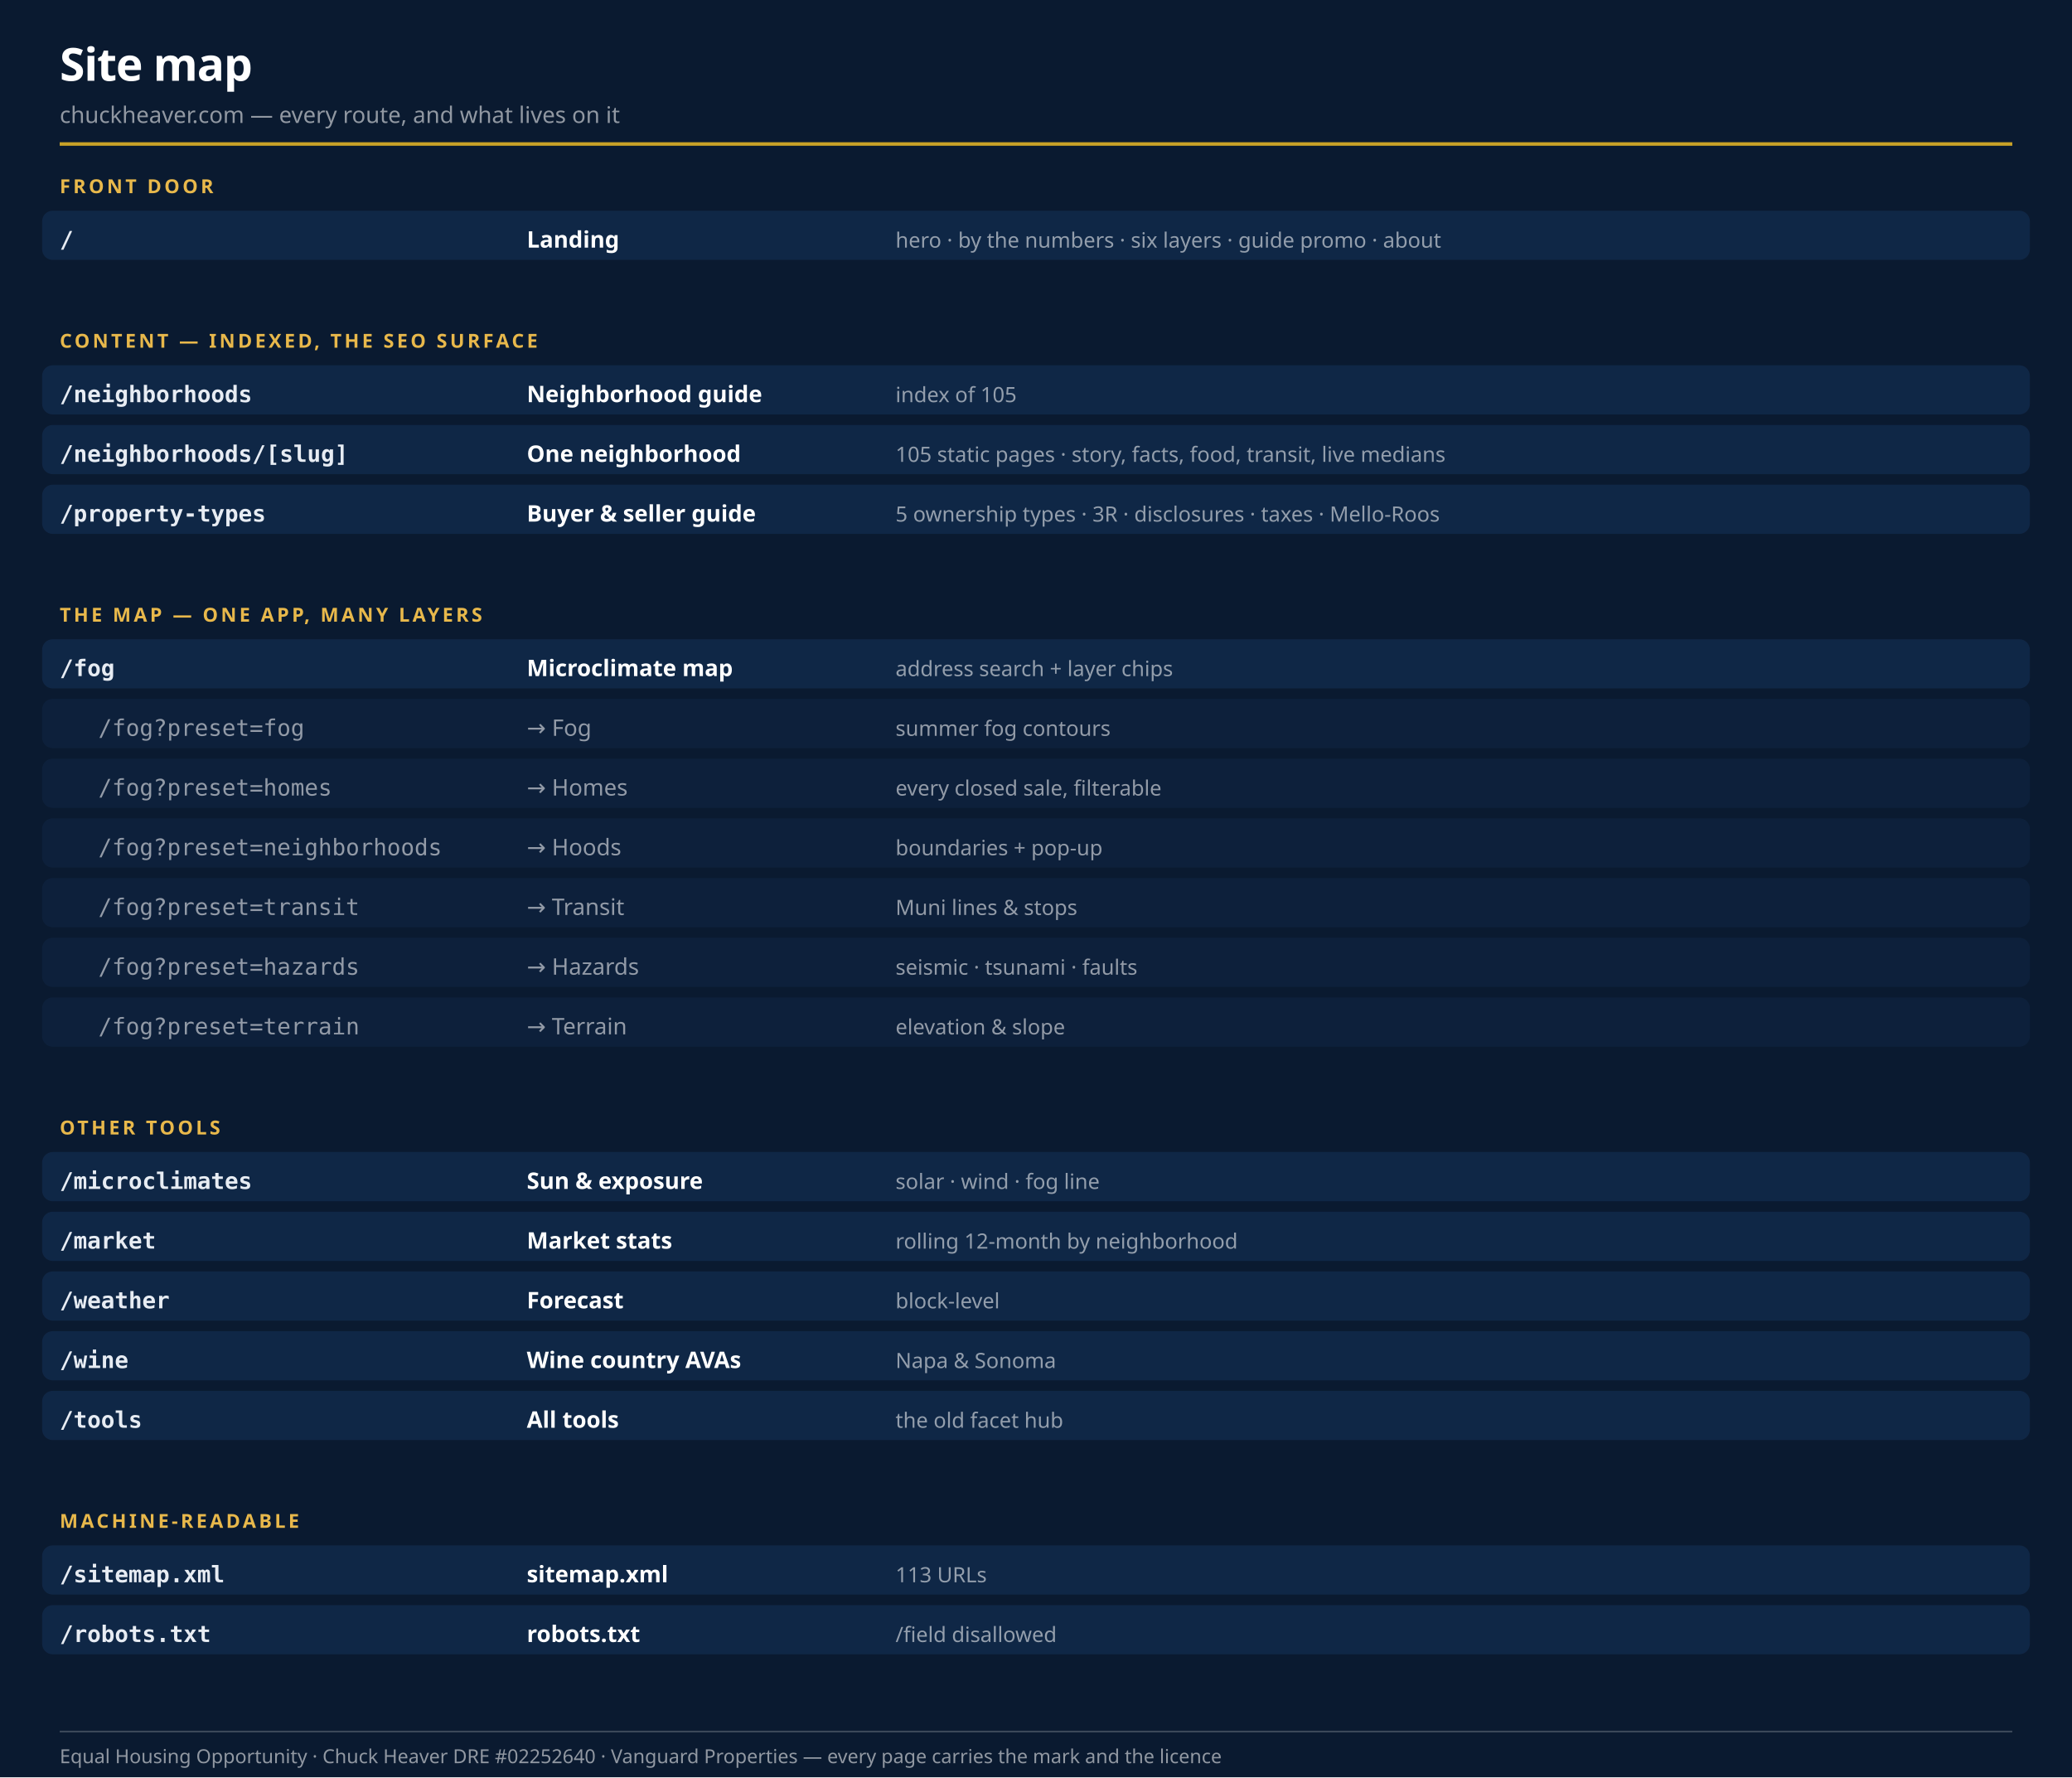
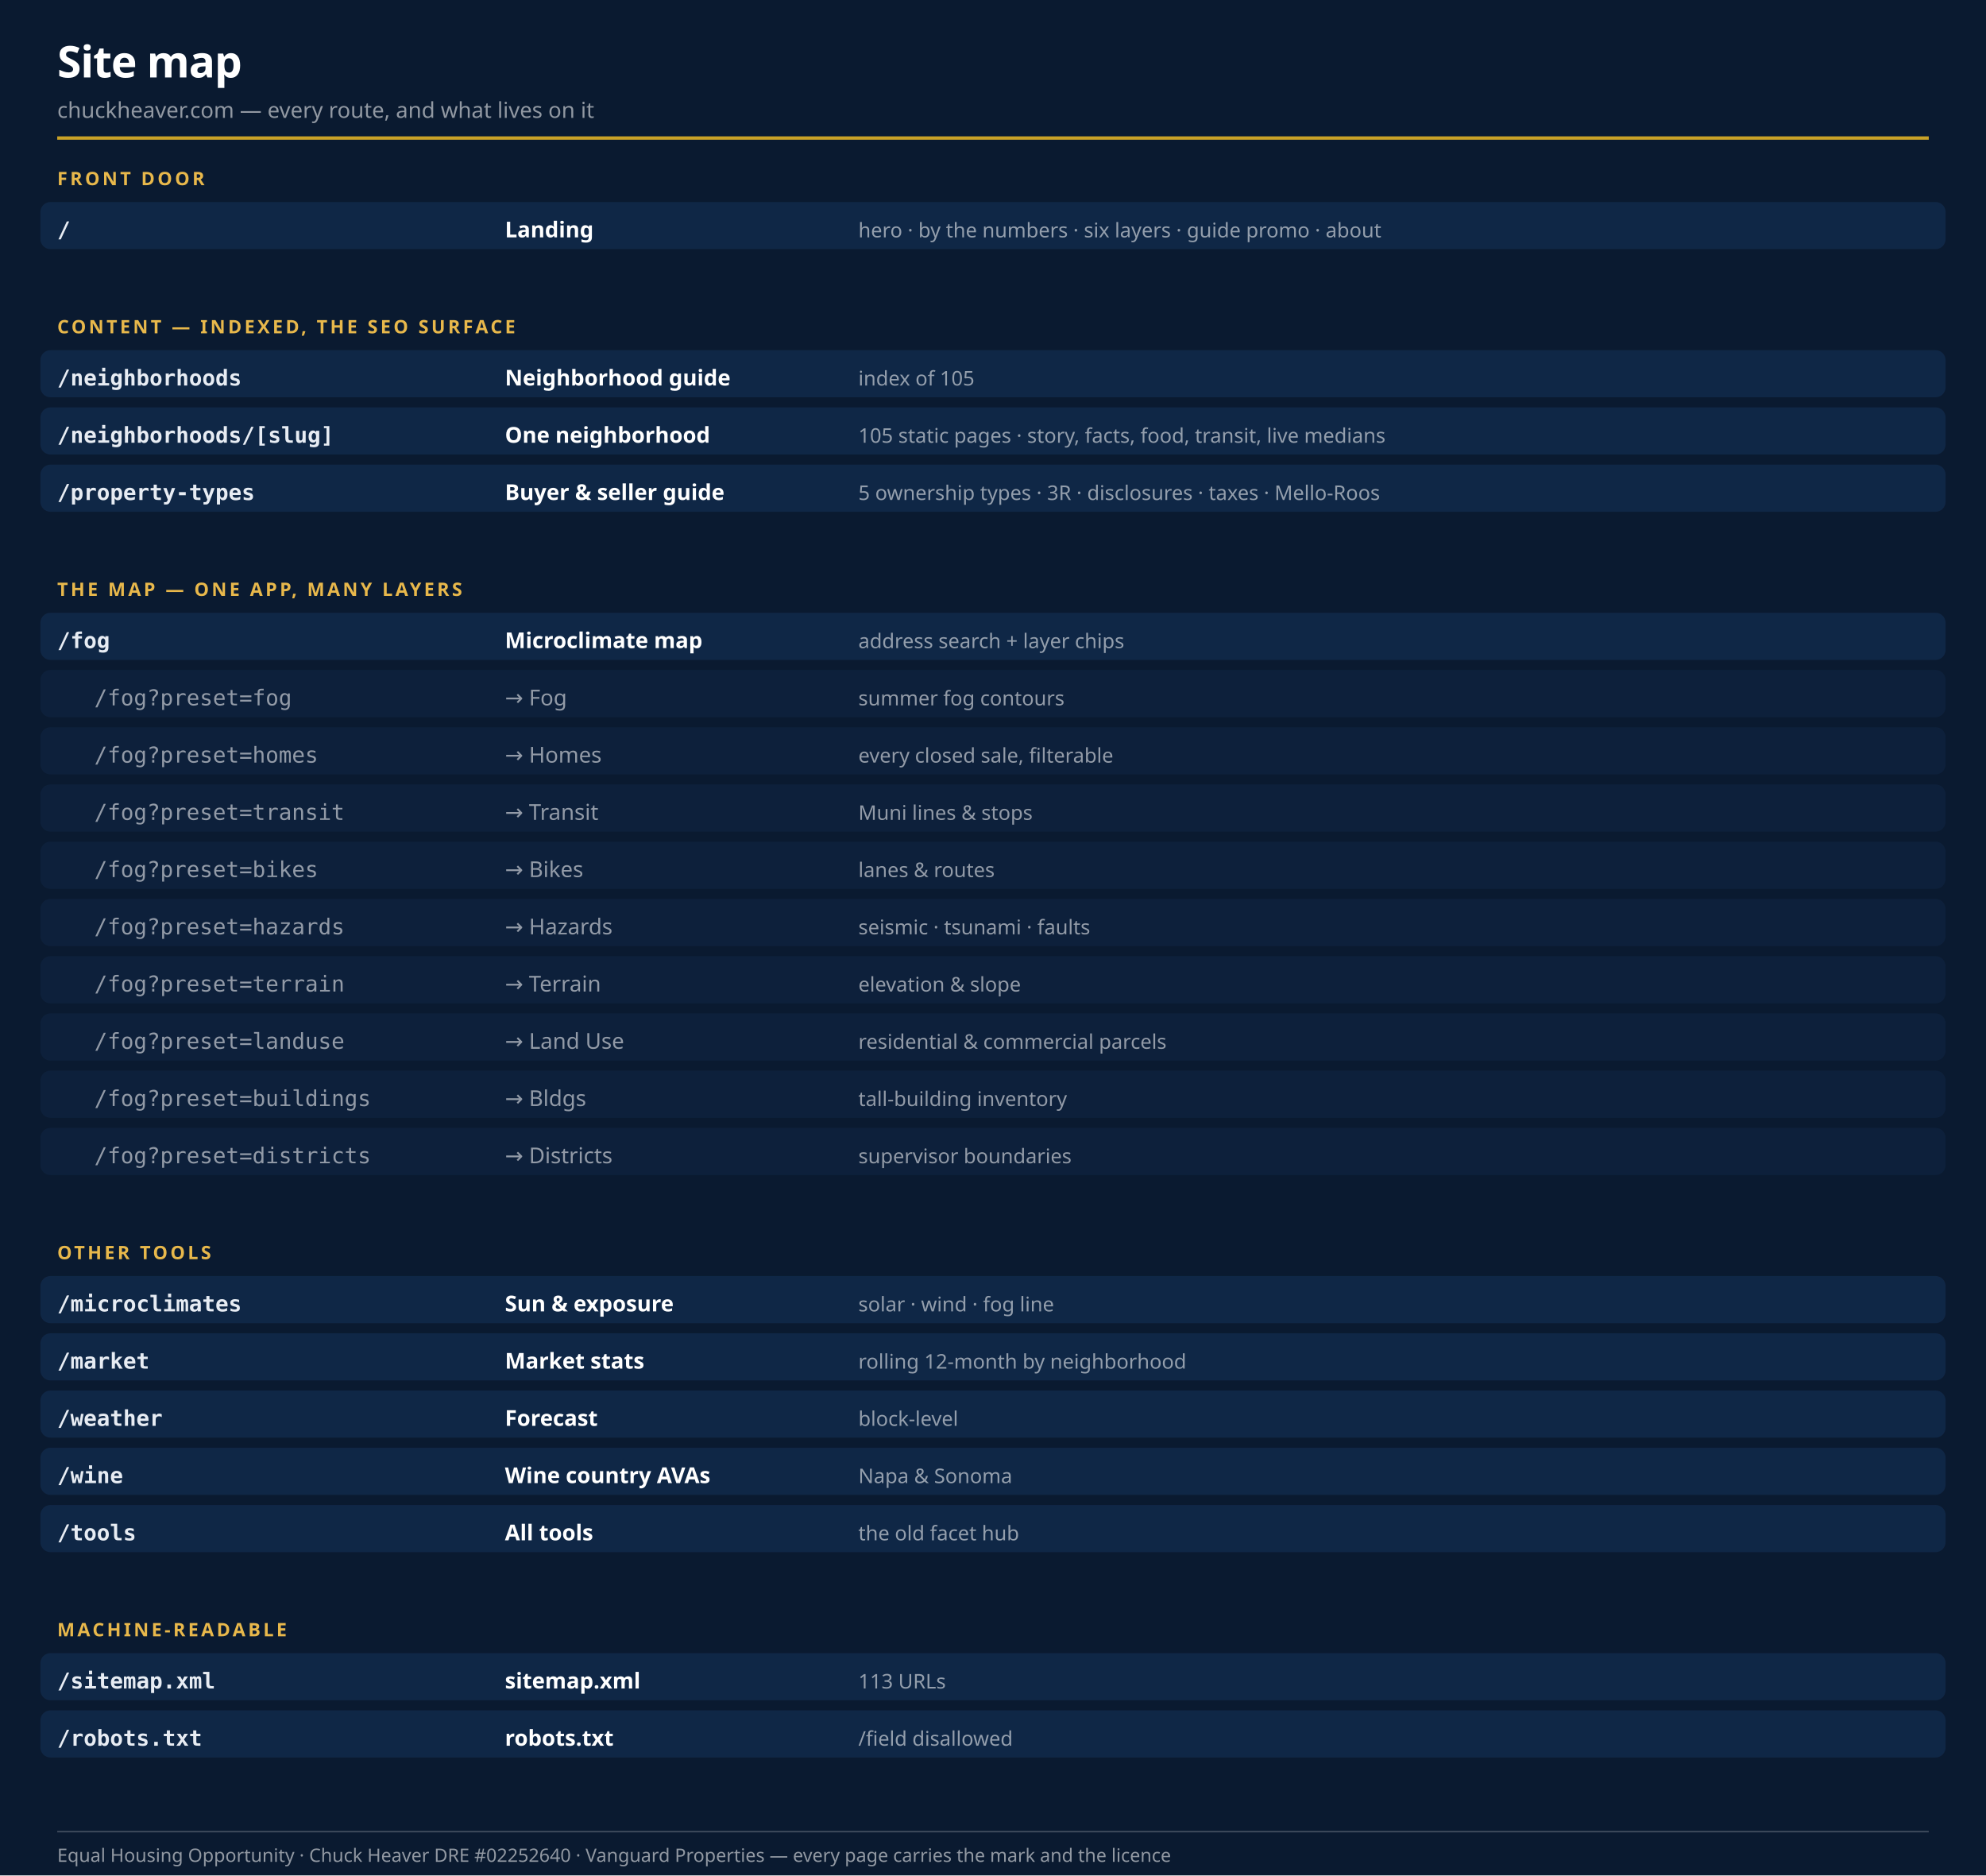
- <svg xmlns="http://www.w3.org/2000/svg" viewBox="0 0 1180 1012" width="1180" height="1012" font-family="'DM Sans',system-ui,sans-serif">
-   <rect width="1180" height="1012" fill="#0A1A30" />
+ <svg xmlns="http://www.w3.org/2000/svg" viewBox="0 0 1180 1114" width="1180" height="1114" font-family="'DM Sans',system-ui,sans-serif">
+   <rect width="1180" height="1114" fill="#0A1A30" />
  <text x="34" y="46" fill="#fff" font-size="26" font-weight="800" letter-spacing="-0.5">Site map</text>
  <text x="34" y="70" fill="rgba(255,255,255,0.55)" font-size="13">chuckheaver.com — every route, and what lives on it</text>
  <line x1="34" y1="82" x2="1146" y2="82" stroke="#C9A227" stroke-width="2" />
  <text x="34" y="110" fill="#E8B84B" font-size="11" font-weight="700" letter-spacing="1.6">FRONT DOOR</text>
  <rect x="24" y="120" width="1132" height="28" fill="#11294A" rx="6" opacity="0.85" />
  <text x="34" y="141" fill="#E7ECF3" font-size="13" font-weight="700" font-family="ui-monospace,SFMono-Regular,Menlo,monospace">/</text>
  <text x="300" y="141" fill="#fff" font-size="13" font-weight="600">Landing</text>
  <text x="510" y="141" fill="rgba(255,255,255,0.55)" font-size="12">hero · by the numbers · six layers · guide promo · about</text>
  <text x="34" y="198" fill="#E8B84B" font-size="11" font-weight="700" letter-spacing="1.6">CONTENT — INDEXED, THE SEO SURFACE</text>
  <rect x="24" y="208" width="1132" height="28" fill="#11294A" rx="6" opacity="0.85" />
  <text x="34" y="229" fill="#E7ECF3" font-size="13" font-weight="700" font-family="ui-monospace,SFMono-Regular,Menlo,monospace">/neighborhoods</text>
  <text x="300" y="229" fill="#fff" font-size="13" font-weight="600">Neighborhood guide</text>
  <text x="510" y="229" fill="rgba(255,255,255,0.55)" font-size="12">index of 105</text>
  <rect x="24" y="242" width="1132" height="28" fill="#11294A" rx="6" opacity="0.85" />
  <text x="34" y="263" fill="#E7ECF3" font-size="13" font-weight="700" font-family="ui-monospace,SFMono-Regular,Menlo,monospace">/neighborhoods/[slug]</text>
  <text x="300" y="263" fill="#fff" font-size="13" font-weight="600">One neighborhood</text>
  <text x="510" y="263" fill="rgba(255,255,255,0.55)" font-size="12">105 static pages · story, facts, food, transit, live medians</text>
  <rect x="24" y="276" width="1132" height="28" fill="#11294A" rx="6" opacity="0.85" />
  <text x="34" y="297" fill="#E7ECF3" font-size="13" font-weight="700" font-family="ui-monospace,SFMono-Regular,Menlo,monospace">/property-types</text>
  <text x="300" y="297" fill="#fff" font-size="13" font-weight="600">Buyer &amp; seller guide</text>
  <text x="510" y="297" fill="rgba(255,255,255,0.55)" font-size="12">5 ownership types · 3R · disclosures · taxes · Mello-Roos</text>
  <text x="34" y="354" fill="#E8B84B" font-size="11" font-weight="700" letter-spacing="1.6">THE MAP — ONE APP, MANY LAYERS</text>
  <rect x="24" y="364" width="1132" height="28" fill="#11294A" rx="6" opacity="0.85" />
  <text x="34" y="385" fill="#E7ECF3" font-size="13" font-weight="700" font-family="ui-monospace,SFMono-Regular,Menlo,monospace">/fog</text>
  <text x="300" y="385" fill="#fff" font-size="13" font-weight="600">Microclimate map</text>
  <text x="510" y="385" fill="rgba(255,255,255,0.55)" font-size="12">address search + layer chips</text>
  <rect x="24" y="398" width="1132" height="28" fill="#11294A" rx="6" opacity="0.45" />
  <text x="56" y="419" fill="rgba(255,255,255,0.55)" font-size="13" font-weight="500" font-family="ui-monospace,SFMono-Regular,Menlo,monospace">/fog?preset=fog</text>
  <text x="300" y="419" fill="rgba(255,255,255,0.55)" font-size="13" font-weight="500">→ Fog</text>
  <text x="510" y="419" fill="rgba(255,255,255,0.55)" font-size="12">summer fog contours</text>
  <rect x="24" y="432" width="1132" height="28" fill="#11294A" rx="6" opacity="0.45" />
  <text x="56" y="453" fill="rgba(255,255,255,0.55)" font-size="13" font-weight="500" font-family="ui-monospace,SFMono-Regular,Menlo,monospace">/fog?preset=homes</text>
  <text x="300" y="453" fill="rgba(255,255,255,0.55)" font-size="13" font-weight="500">→ Homes</text>
  <text x="510" y="453" fill="rgba(255,255,255,0.55)" font-size="12">every closed sale, filterable</text>
  <rect x="24" y="466" width="1132" height="28" fill="#11294A" rx="6" opacity="0.45" />
-   <text x="56" y="487" fill="rgba(255,255,255,0.55)" font-size="13" font-weight="500" font-family="ui-monospace,SFMono-Regular,Menlo,monospace">/fog?preset=neighborhoods</text>
-   <text x="300" y="487" fill="rgba(255,255,255,0.55)" font-size="13" font-weight="500">→ Hoods</text>
-   <text x="510" y="487" fill="rgba(255,255,255,0.55)" font-size="12">boundaries + pop-up</text>
+   <text x="56" y="487" fill="rgba(255,255,255,0.55)" font-size="13" font-weight="500" font-family="ui-monospace,SFMono-Regular,Menlo,monospace">/fog?preset=transit</text>
+   <text x="300" y="487" fill="rgba(255,255,255,0.55)" font-size="13" font-weight="500">→ Transit</text>
+   <text x="510" y="487" fill="rgba(255,255,255,0.55)" font-size="12">Muni lines &amp; stops</text>
  <rect x="24" y="500" width="1132" height="28" fill="#11294A" rx="6" opacity="0.45" />
-   <text x="56" y="521" fill="rgba(255,255,255,0.55)" font-size="13" font-weight="500" font-family="ui-monospace,SFMono-Regular,Menlo,monospace">/fog?preset=transit</text>
-   <text x="300" y="521" fill="rgba(255,255,255,0.55)" font-size="13" font-weight="500">→ Transit</text>
-   <text x="510" y="521" fill="rgba(255,255,255,0.55)" font-size="12">Muni lines &amp; stops</text>
+   <text x="56" y="521" fill="rgba(255,255,255,0.55)" font-size="13" font-weight="500" font-family="ui-monospace,SFMono-Regular,Menlo,monospace">/fog?preset=bikes</text>
+   <text x="300" y="521" fill="rgba(255,255,255,0.55)" font-size="13" font-weight="500">→ Bikes</text>
+   <text x="510" y="521" fill="rgba(255,255,255,0.55)" font-size="12">lanes &amp; routes</text>
  <rect x="24" y="534" width="1132" height="28" fill="#11294A" rx="6" opacity="0.45" />
  <text x="56" y="555" fill="rgba(255,255,255,0.55)" font-size="13" font-weight="500" font-family="ui-monospace,SFMono-Regular,Menlo,monospace">/fog?preset=hazards</text>
  <text x="300" y="555" fill="rgba(255,255,255,0.55)" font-size="13" font-weight="500">→ Hazards</text>
  <text x="510" y="555" fill="rgba(255,255,255,0.55)" font-size="12">seismic · tsunami · faults</text>
  <rect x="24" y="568" width="1132" height="28" fill="#11294A" rx="6" opacity="0.45" />
  <text x="56" y="589" fill="rgba(255,255,255,0.55)" font-size="13" font-weight="500" font-family="ui-monospace,SFMono-Regular,Menlo,monospace">/fog?preset=terrain</text>
  <text x="300" y="589" fill="rgba(255,255,255,0.55)" font-size="13" font-weight="500">→ Terrain</text>
  <text x="510" y="589" fill="rgba(255,255,255,0.55)" font-size="12">elevation &amp; slope</text>
-   <text x="34" y="646" fill="#E8B84B" font-size="11" font-weight="700" letter-spacing="1.6">OTHER TOOLS</text>
-   <rect x="24" y="656" width="1132" height="28" fill="#11294A" rx="6" opacity="0.85" />
-   <text x="34" y="677" fill="#E7ECF3" font-size="13" font-weight="700" font-family="ui-monospace,SFMono-Regular,Menlo,monospace">/microclimates</text>
-   <text x="300" y="677" fill="#fff" font-size="13" font-weight="600">Sun &amp; exposure</text>
-   <text x="510" y="677" fill="rgba(255,255,255,0.55)" font-size="12">solar · wind · fog line</text>
-   <rect x="24" y="690" width="1132" height="28" fill="#11294A" rx="6" opacity="0.85" />
-   <text x="34" y="711" fill="#E7ECF3" font-size="13" font-weight="700" font-family="ui-monospace,SFMono-Regular,Menlo,monospace">/market</text>
-   <text x="300" y="711" fill="#fff" font-size="13" font-weight="600">Market stats</text>
-   <text x="510" y="711" fill="rgba(255,255,255,0.55)" font-size="12">rolling 12-month by neighborhood</text>
-   <rect x="24" y="724" width="1132" height="28" fill="#11294A" rx="6" opacity="0.85" />
-   <text x="34" y="745" fill="#E7ECF3" font-size="13" font-weight="700" font-family="ui-monospace,SFMono-Regular,Menlo,monospace">/weather</text>
-   <text x="300" y="745" fill="#fff" font-size="13" font-weight="600">Forecast</text>
-   <text x="510" y="745" fill="rgba(255,255,255,0.55)" font-size="12">block-level</text>
+   <rect x="24" y="602" width="1132" height="28" fill="#11294A" rx="6" opacity="0.45" />
+   <text x="56" y="623" fill="rgba(255,255,255,0.55)" font-size="13" font-weight="500" font-family="ui-monospace,SFMono-Regular,Menlo,monospace">/fog?preset=landuse</text>
+   <text x="300" y="623" fill="rgba(255,255,255,0.55)" font-size="13" font-weight="500">→ Land Use</text>
+   <text x="510" y="623" fill="rgba(255,255,255,0.55)" font-size="12">residential &amp; commercial parcels</text>
+   <rect x="24" y="636" width="1132" height="28" fill="#11294A" rx="6" opacity="0.45" />
+   <text x="56" y="657" fill="rgba(255,255,255,0.55)" font-size="13" font-weight="500" font-family="ui-monospace,SFMono-Regular,Menlo,monospace">/fog?preset=buildings</text>
+   <text x="300" y="657" fill="rgba(255,255,255,0.55)" font-size="13" font-weight="500">→ Bldgs</text>
+   <text x="510" y="657" fill="rgba(255,255,255,0.55)" font-size="12">tall-building inventory</text>
+   <rect x="24" y="670" width="1132" height="28" fill="#11294A" rx="6" opacity="0.45" />
+   <text x="56" y="691" fill="rgba(255,255,255,0.55)" font-size="13" font-weight="500" font-family="ui-monospace,SFMono-Regular,Menlo,monospace">/fog?preset=districts</text>
+   <text x="300" y="691" fill="rgba(255,255,255,0.55)" font-size="13" font-weight="500">→ Districts</text>
+   <text x="510" y="691" fill="rgba(255,255,255,0.55)" font-size="12">supervisor boundaries</text>
+   <text x="34" y="748" fill="#E8B84B" font-size="11" font-weight="700" letter-spacing="1.6">OTHER TOOLS</text>
  <rect x="24" y="758" width="1132" height="28" fill="#11294A" rx="6" opacity="0.85" />
-   <text x="34" y="779" fill="#E7ECF3" font-size="13" font-weight="700" font-family="ui-monospace,SFMono-Regular,Menlo,monospace">/wine</text>
-   <text x="300" y="779" fill="#fff" font-size="13" font-weight="600">Wine country AVAs</text>
-   <text x="510" y="779" fill="rgba(255,255,255,0.55)" font-size="12">Napa &amp; Sonoma</text>
+   <text x="34" y="779" fill="#E7ECF3" font-size="13" font-weight="700" font-family="ui-monospace,SFMono-Regular,Menlo,monospace">/microclimates</text>
+   <text x="300" y="779" fill="#fff" font-size="13" font-weight="600">Sun &amp; exposure</text>
+   <text x="510" y="779" fill="rgba(255,255,255,0.55)" font-size="12">solar · wind · fog line</text>
  <rect x="24" y="792" width="1132" height="28" fill="#11294A" rx="6" opacity="0.85" />
-   <text x="34" y="813" fill="#E7ECF3" font-size="13" font-weight="700" font-family="ui-monospace,SFMono-Regular,Menlo,monospace">/tools</text>
-   <text x="300" y="813" fill="#fff" font-size="13" font-weight="600">All tools</text>
-   <text x="510" y="813" fill="rgba(255,255,255,0.55)" font-size="12">the old facet hub</text>
-   <text x="34" y="870" fill="#E8B84B" font-size="11" font-weight="700" letter-spacing="1.6">MACHINE-READABLE</text>
-   <rect x="24" y="880" width="1132" height="28" fill="#11294A" rx="6" opacity="0.85" />
-   <text x="34" y="901" fill="#E7ECF3" font-size="13" font-weight="700" font-family="ui-monospace,SFMono-Regular,Menlo,monospace">/sitemap.xml</text>
-   <text x="300" y="901" fill="#fff" font-size="13" font-weight="600">sitemap.xml</text>
-   <text x="510" y="901" fill="rgba(255,255,255,0.55)" font-size="12">113 URLs</text>
-   <rect x="24" y="914" width="1132" height="28" fill="#11294A" rx="6" opacity="0.85" />
-   <text x="34" y="935" fill="#E7ECF3" font-size="13" font-weight="700" font-family="ui-monospace,SFMono-Regular,Menlo,monospace">/robots.txt</text>
-   <text x="300" y="935" fill="#fff" font-size="13" font-weight="600">robots.txt</text>
-   <text x="510" y="935" fill="rgba(255,255,255,0.55)" font-size="12">/field disallowed</text>
-   <line x1="34" y1="986" x2="1146" y2="986" stroke="rgba(255,255,255,0.20)" />
-   <text x="34" y="1004" fill="rgba(255,255,255,0.55)" font-size="11">Equal Housing Opportunity · Chuck Heaver DRE #02252640 · Vanguard Properties — every page carries the mark and the licence</text>
+   <text x="34" y="813" fill="#E7ECF3" font-size="13" font-weight="700" font-family="ui-monospace,SFMono-Regular,Menlo,monospace">/market</text>
+   <text x="300" y="813" fill="#fff" font-size="13" font-weight="600">Market stats</text>
+   <text x="510" y="813" fill="rgba(255,255,255,0.55)" font-size="12">rolling 12-month by neighborhood</text>
+   <rect x="24" y="826" width="1132" height="28" fill="#11294A" rx="6" opacity="0.85" />
+   <text x="34" y="847" fill="#E7ECF3" font-size="13" font-weight="700" font-family="ui-monospace,SFMono-Regular,Menlo,monospace">/weather</text>
+   <text x="300" y="847" fill="#fff" font-size="13" font-weight="600">Forecast</text>
+   <text x="510" y="847" fill="rgba(255,255,255,0.55)" font-size="12">block-level</text>
+   <rect x="24" y="860" width="1132" height="28" fill="#11294A" rx="6" opacity="0.85" />
+   <text x="34" y="881" fill="#E7ECF3" font-size="13" font-weight="700" font-family="ui-monospace,SFMono-Regular,Menlo,monospace">/wine</text>
+   <text x="300" y="881" fill="#fff" font-size="13" font-weight="600">Wine country AVAs</text>
+   <text x="510" y="881" fill="rgba(255,255,255,0.55)" font-size="12">Napa &amp; Sonoma</text>
+   <rect x="24" y="894" width="1132" height="28" fill="#11294A" rx="6" opacity="0.85" />
+   <text x="34" y="915" fill="#E7ECF3" font-size="13" font-weight="700" font-family="ui-monospace,SFMono-Regular,Menlo,monospace">/tools</text>
+   <text x="300" y="915" fill="#fff" font-size="13" font-weight="600">All tools</text>
+   <text x="510" y="915" fill="rgba(255,255,255,0.55)" font-size="12">the old facet hub</text>
+   <text x="34" y="972" fill="#E8B84B" font-size="11" font-weight="700" letter-spacing="1.6">MACHINE-READABLE</text>
+   <rect x="24" y="982" width="1132" height="28" fill="#11294A" rx="6" opacity="0.85" />
+   <text x="34" y="1003" fill="#E7ECF3" font-size="13" font-weight="700" font-family="ui-monospace,SFMono-Regular,Menlo,monospace">/sitemap.xml</text>
+   <text x="300" y="1003" fill="#fff" font-size="13" font-weight="600">sitemap.xml</text>
+   <text x="510" y="1003" fill="rgba(255,255,255,0.55)" font-size="12">113 URLs</text>
+   <rect x="24" y="1016" width="1132" height="28" fill="#11294A" rx="6" opacity="0.85" />
+   <text x="34" y="1037" fill="#E7ECF3" font-size="13" font-weight="700" font-family="ui-monospace,SFMono-Regular,Menlo,monospace">/robots.txt</text>
+   <text x="300" y="1037" fill="#fff" font-size="13" font-weight="600">robots.txt</text>
+   <text x="510" y="1037" fill="rgba(255,255,255,0.55)" font-size="12">/field disallowed</text>
+   <line x1="34" y1="1088" x2="1146" y2="1088" stroke="rgba(255,255,255,0.20)" />
+   <text x="34" y="1106" fill="rgba(255,255,255,0.55)" font-size="11">Equal Housing Opportunity · Chuck Heaver DRE #02252640 · Vanguard Properties — every page carries the mark and the licence</text>
</svg>
